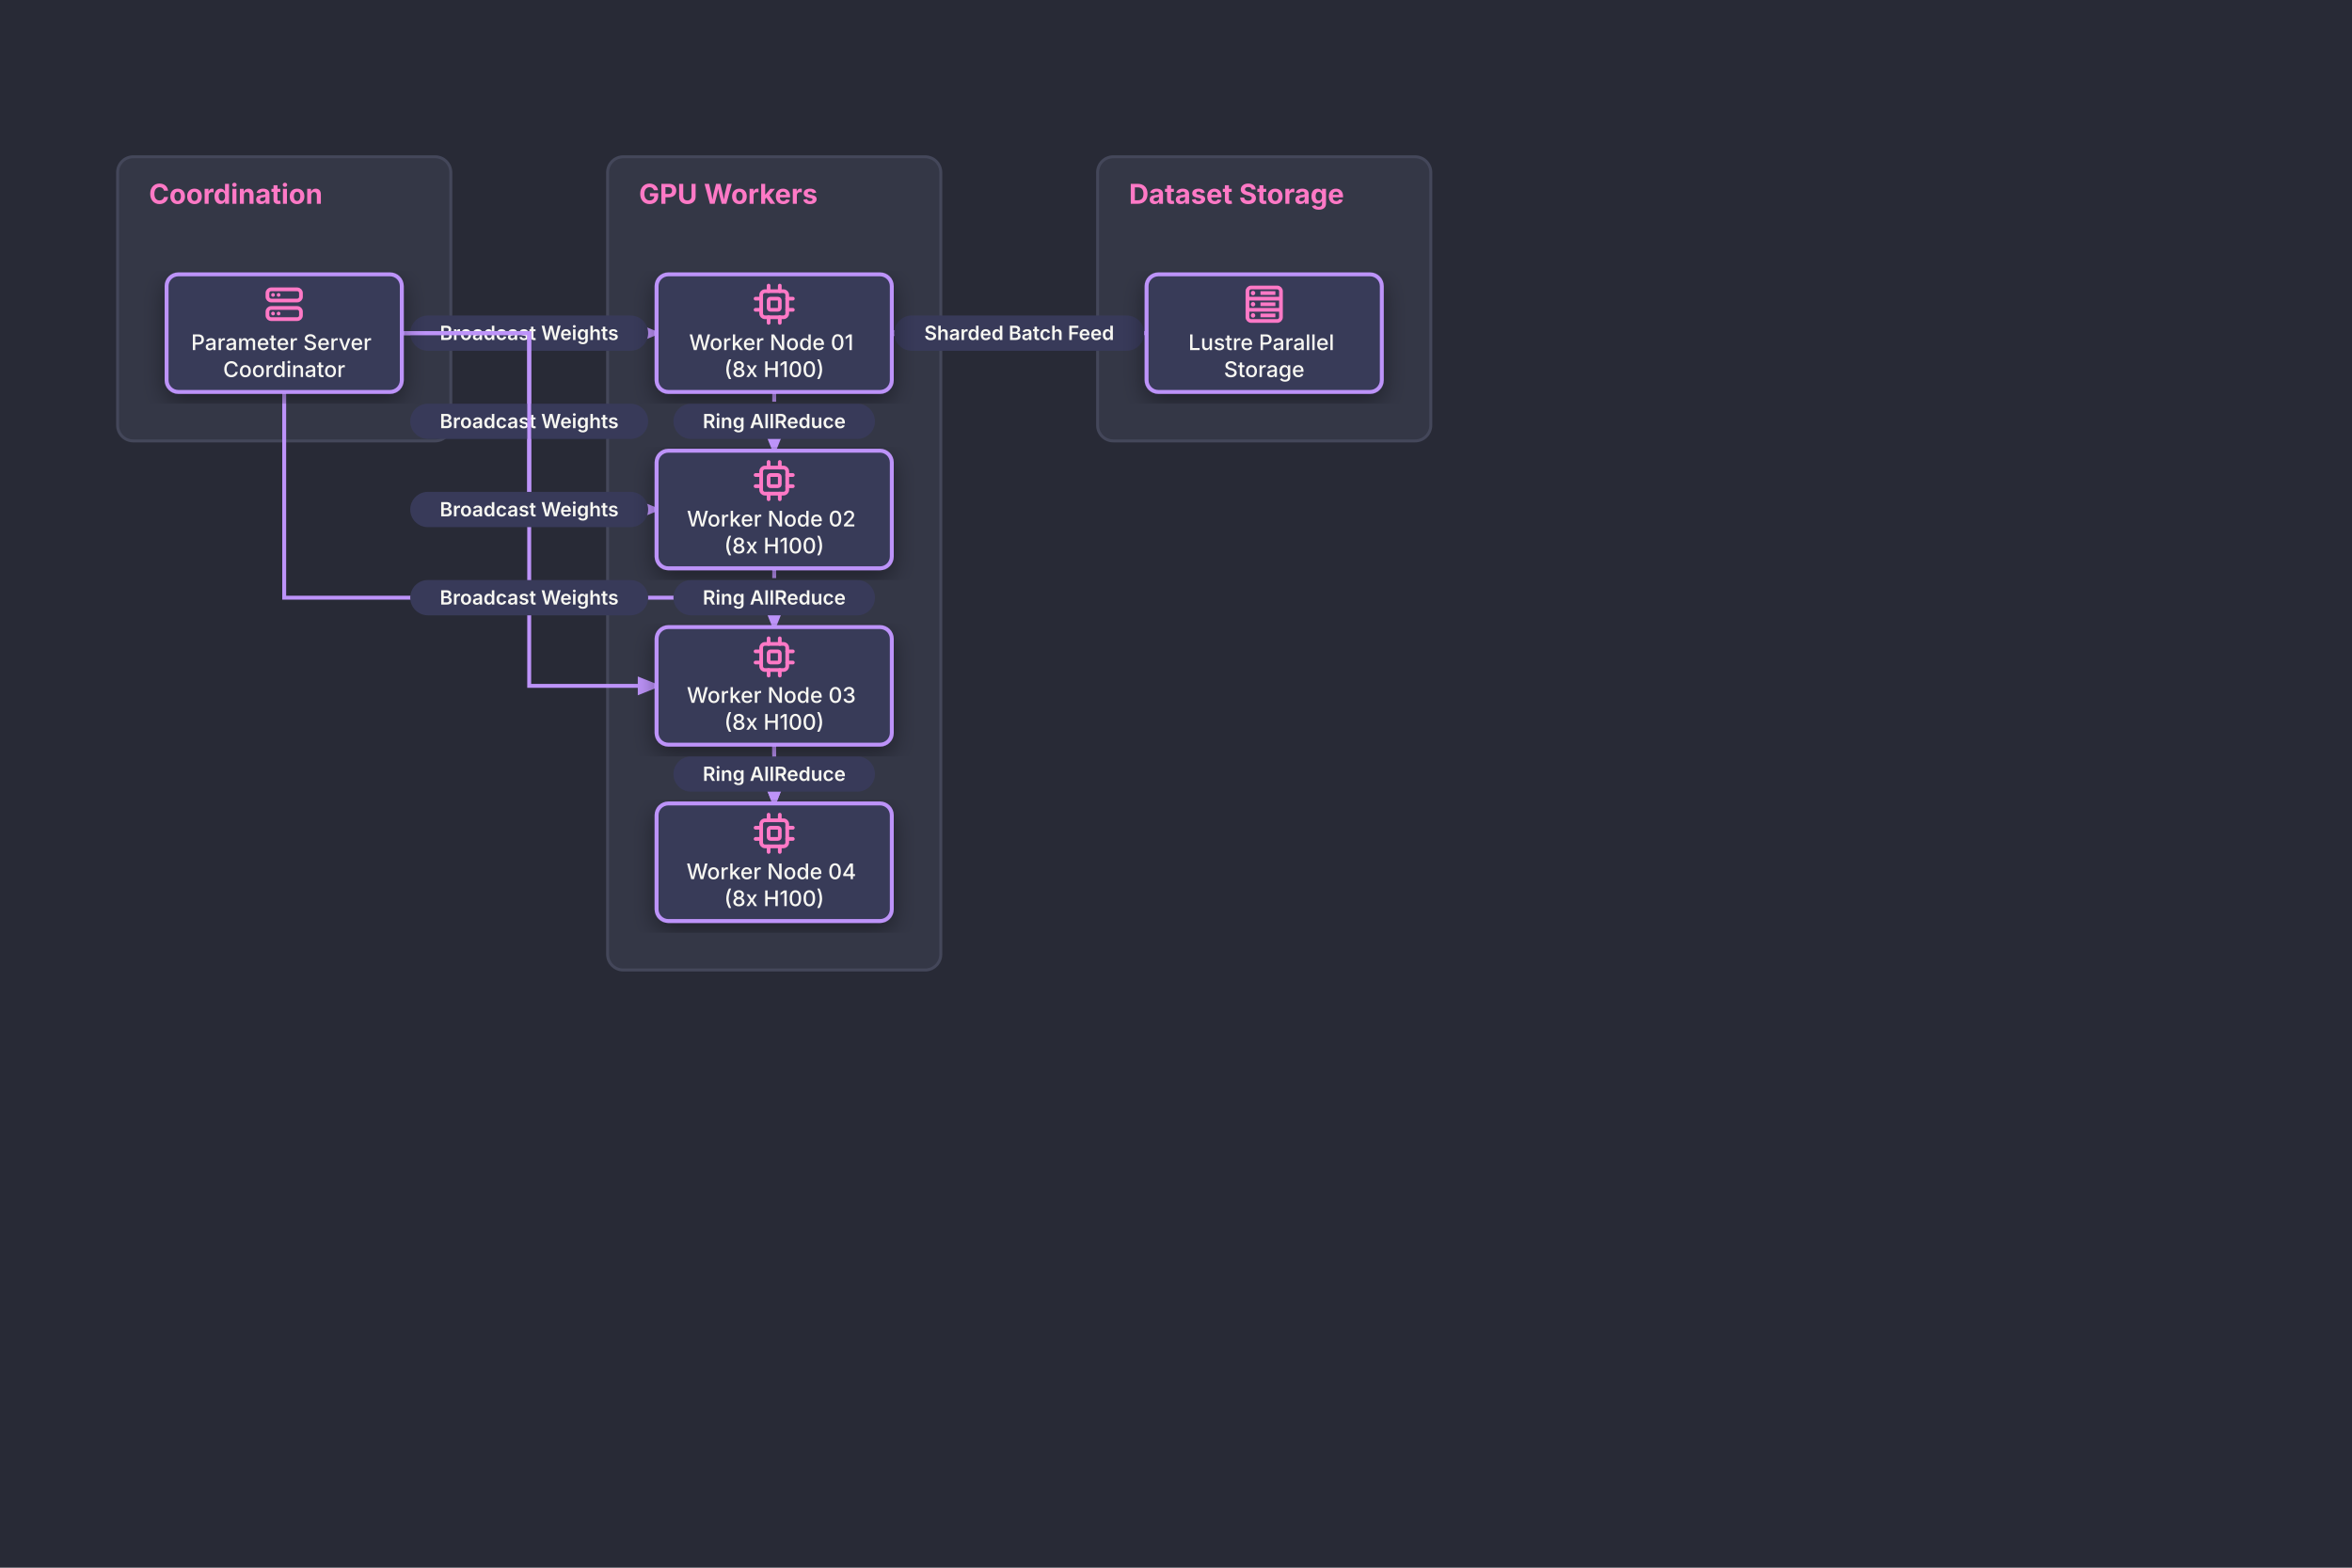
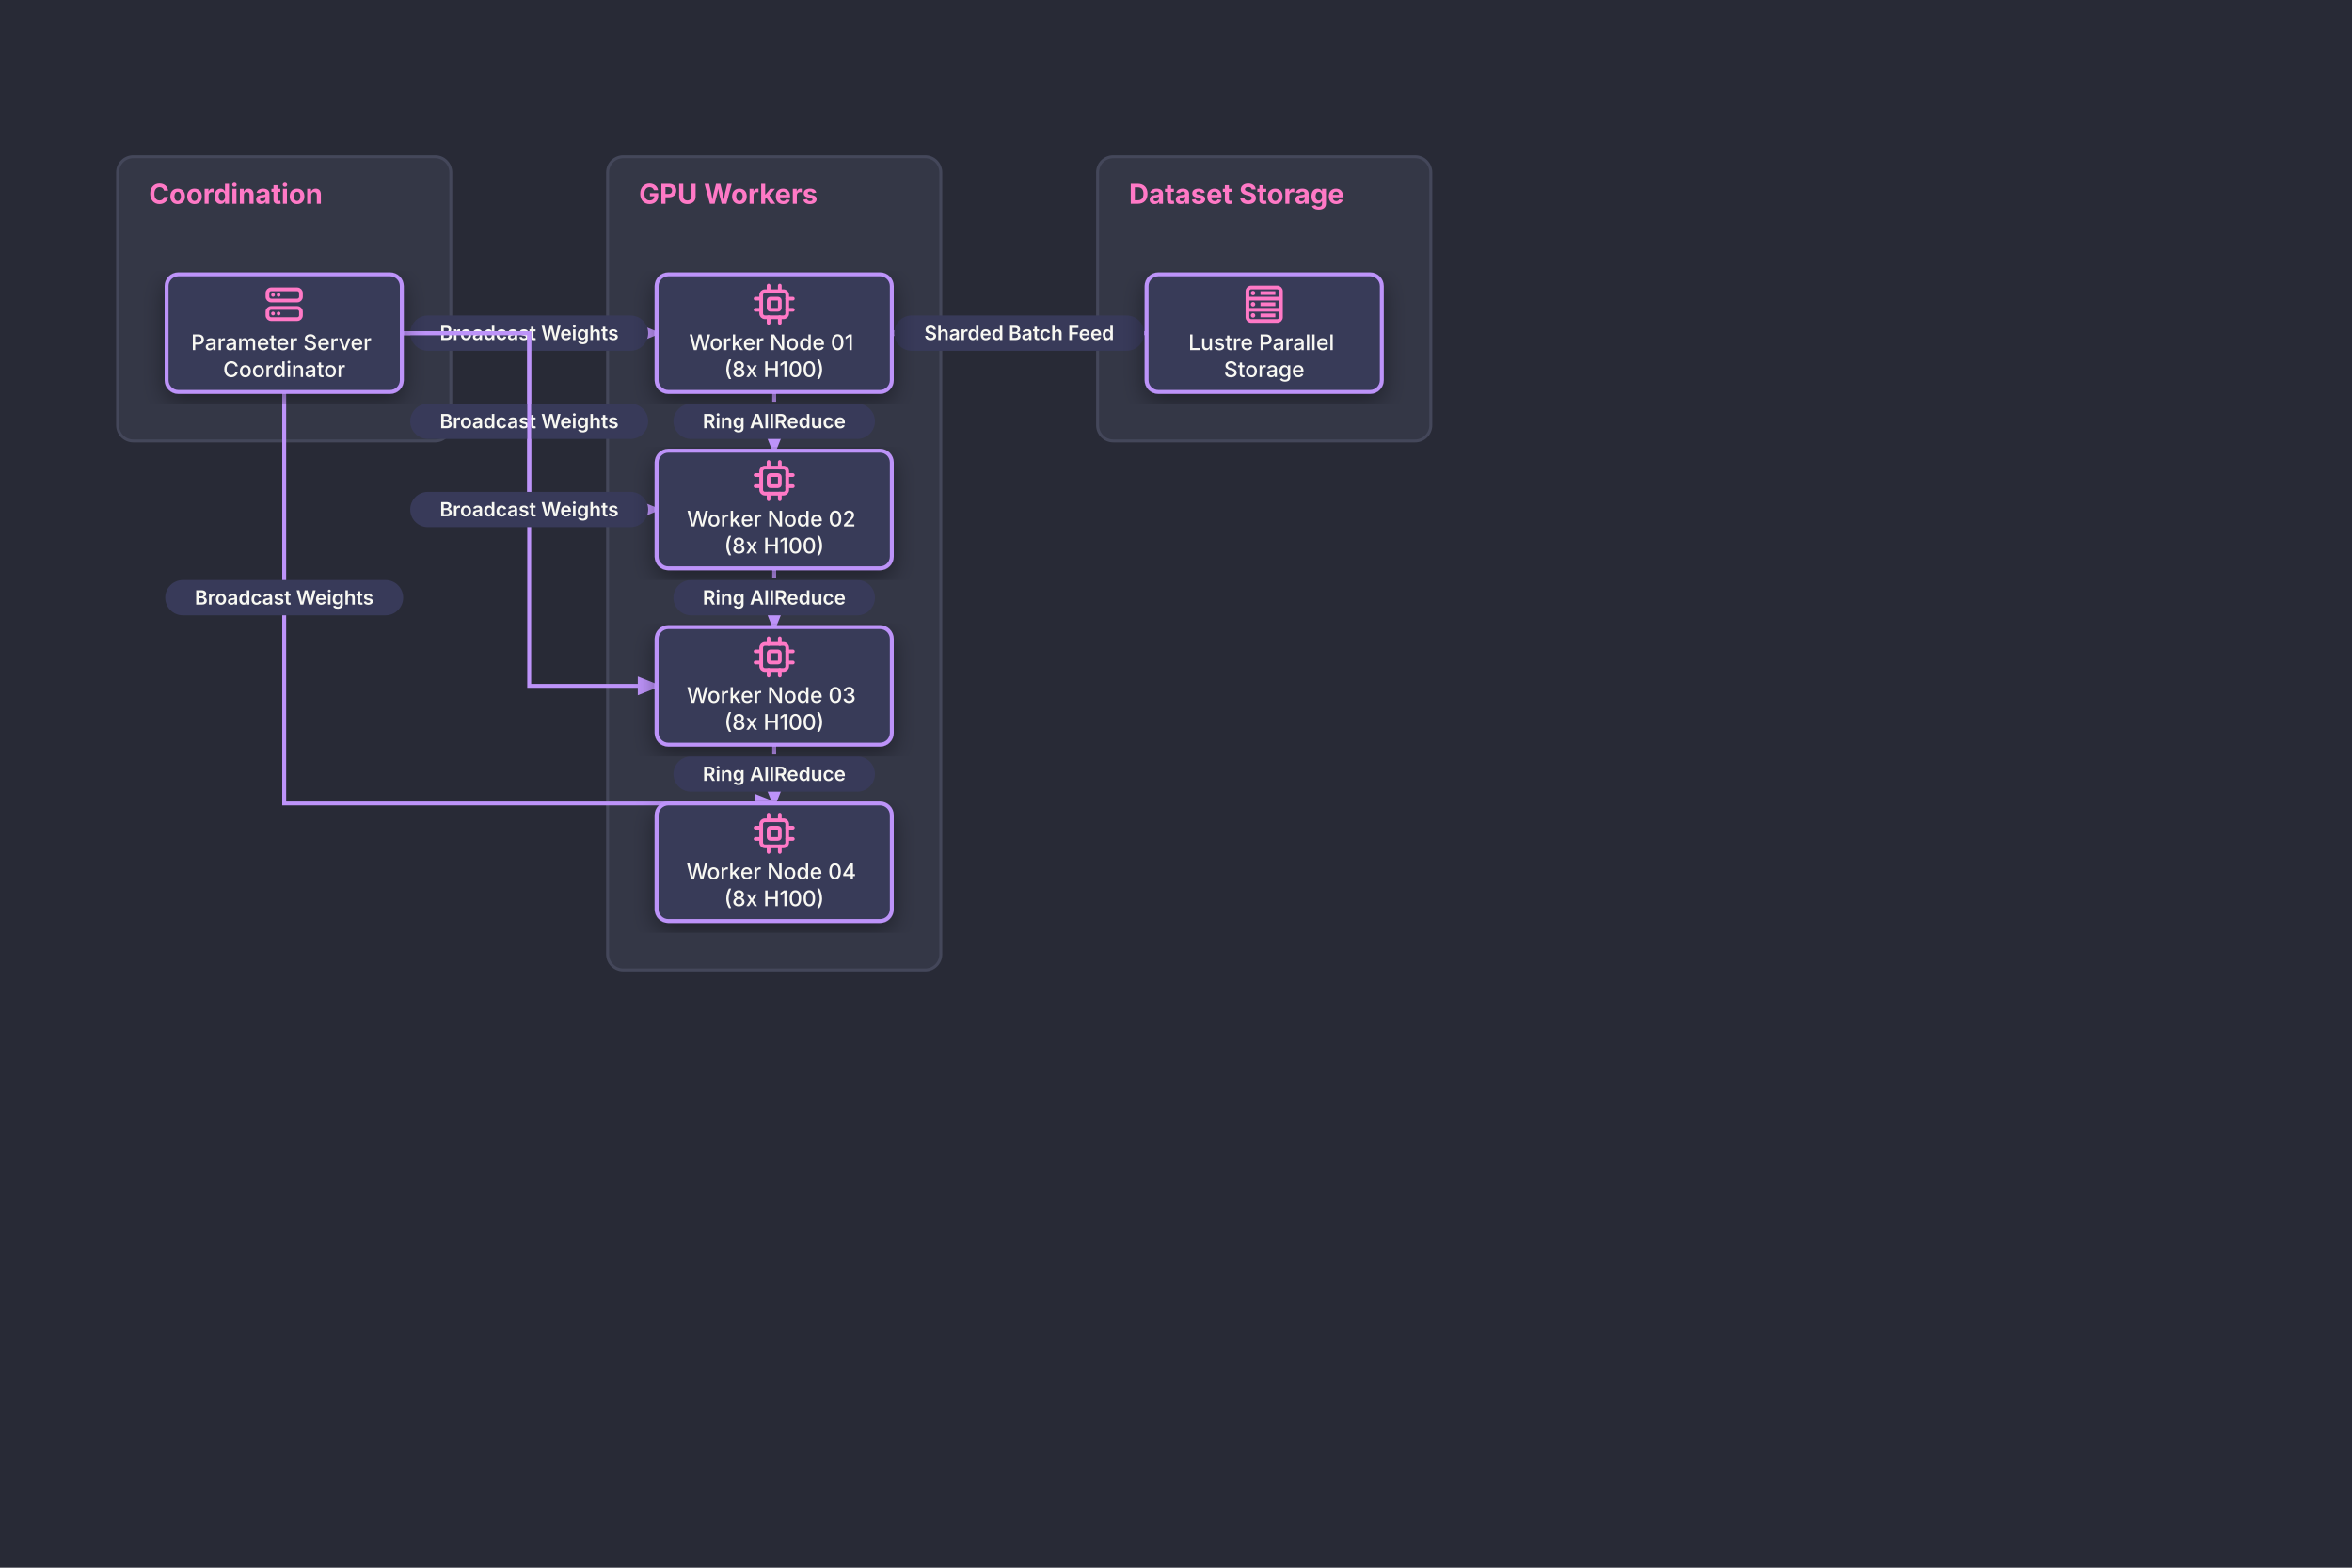
<svg xmlns="http://www.w3.org/2000/svg" viewBox="0 0 1200 800" width="1200" height="800">
  <defs>
    <marker id="arrow" viewBox="0 0 10 10" refX="8" refY="5" markerWidth="6" markerHeight="6" orient="auto-start-reverse">
      <path d="M 0 1 L 10 5 L 0 9 z" fill="#FF79C6" />
    </marker>
    <marker id="arrow-tail" viewBox="0 0 10 10" refX="2" refY="5" markerWidth="6" markerHeight="6" orient="auto">
      <path d="M 10 1 L 0 5 L 10 9 z" fill="#FF79C6" />
    </marker>
    <marker id="arrow-BD93F9" viewBox="0 0 10 10" refX="8" refY="5" markerWidth="6" markerHeight="6" orient="auto-start-reverse">
      <path d="M 0 1 L 10 5 L 0 9 z" fill="#BD93F9" />
    </marker>
    <marker id="arrow-BD93F9-tail" viewBox="0 0 10 10" refX="2" refY="5" markerWidth="6" markerHeight="6" orient="auto">
      <path d="M 10 1 L 0 5 L 10 9 z" fill="#BD93F9" />
    </marker>
    <filter id="shadow" x="-10%" y="-10%" width="120%" height="120%">
      <feDropShadow dx="0" dy="4" stdDeviation="6" flood-color="#000000" flood-opacity="0.4" />
    </filter>
  </defs>
  <rect width="100%" height="100%" fill="#282A36" />
  <g id="group_1">
    <rect x="60.0" y="80.0" width="170.0" height="145.0" rx="8" fill="#343746" stroke="#44475A" stroke-width="1.5" />
    <text x="76.0" y="104.0" fill="#FF79C6" font-family="Inter, -apple-system, BlinkMacSystemFont, 'Segoe UI', Roboto, sans-serif" font-size="14" font-weight="bold">Coordination</text>
  </g>
  <g id="group_2">
    <rect x="310.0" y="80.0" width="170.0" height="415.0" rx="8" fill="#343746" stroke="#44475A" stroke-width="1.5" />
    <text x="326.0" y="104.0" fill="#FF79C6" font-family="Inter, -apple-system, BlinkMacSystemFont, 'Segoe UI', Roboto, sans-serif" font-size="14" font-weight="bold">GPU Workers</text>
  </g>
  <g id="group_3">
    <rect x="560.0" y="80.0" width="170.0" height="145.0" rx="8" fill="#343746" stroke="#44475A" stroke-width="1.5" />
    <text x="576.0" y="104.0" fill="#FF79C6" font-family="Inter, -apple-system, BlinkMacSystemFont, 'Segoe UI', Roboto, sans-serif" font-size="14" font-weight="bold">Dataset Storage</text>
  </g>
  <path d="M 205.0 170.0 L 335.0 170.0" fill="none" stroke="#BD93F9" stroke-width="2" marker-end="url(#arrow-BD93F9)" />
  <g class="badge">
    <rect x="209.3" y="161.0" width="121.4" height="18.0" rx="9.0" fill="#383A59" />
    <text x="270.0" y="173.5" fill="#F8F8F2" font-size="10.0" font-family="Inter, -apple-system, BlinkMacSystemFont, 'Segoe UI', Roboto, sans-serif" font-weight="600" text-anchor="middle">Broadcast Weights</text>
  </g>
  <path d="M 205.0 170.0 L 270.0 170.0 L 270.0 260.0 L 335.0 260.0" fill="none" stroke="#BD93F9" stroke-width="2" marker-end="url(#arrow-BD93F9)" />
  <g class="badge">
    <rect x="209.3" y="206.0" width="121.4" height="18.0" rx="9.0" fill="#383A59" />
    <text x="270.0" y="218.5" fill="#F8F8F2" font-size="10.0" font-family="Inter, -apple-system, BlinkMacSystemFont, 'Segoe UI', Roboto, sans-serif" font-weight="600" text-anchor="middle">Broadcast Weights</text>
  </g>
  <path d="M 205.0 170.0 L 270.0 170.0 L 270.0 350.0 L 335.0 350.0" fill="none" stroke="#BD93F9" stroke-width="2" marker-end="url(#arrow-BD93F9)" />
  <g class="badge">
    <rect x="209.3" y="251.0" width="121.4" height="18.0" rx="9.0" fill="#383A59" />
    <text x="270.0" y="263.5" fill="#F8F8F2" font-size="10.0" font-family="Inter, -apple-system, BlinkMacSystemFont, 'Segoe UI', Roboto, sans-serif" font-weight="600" text-anchor="middle">Broadcast Weights</text>
  </g>
-   <path d="M 145.0 200.0 L 145.0 305.0 L 395.0 305.0 L 395.0 410.0" fill="none" stroke="#BD93F9" stroke-width="2" marker-end="url(#arrow-BD93F9)" />
+   <path d="M 145.0 200.0 L 145.0 410.0 L 395.0 410.0" fill="none" stroke="#BD93F9" stroke-width="2" marker-end="url(#arrow-BD93F9)" />
  <g class="badge">
-     <rect x="209.3" y="296.0" width="121.4" height="18.0" rx="9.0" fill="#383A59" />
-     <text x="270.0" y="308.5" fill="#F8F8F2" font-size="10.0" font-family="Inter, -apple-system, BlinkMacSystemFont, 'Segoe UI', Roboto, sans-serif" font-weight="600" text-anchor="middle">Broadcast Weights</text>
+     <rect x="84.3" y="296.0" width="121.4" height="18.0" rx="9.0" fill="#383A59" />
+     <text x="145.0" y="308.5" fill="#F8F8F2" font-size="10.0" font-family="Inter, -apple-system, BlinkMacSystemFont, 'Segoe UI', Roboto, sans-serif" font-weight="600" text-anchor="middle">Broadcast Weights</text>
  </g>
  <path d="M 395.0 200.0 L 395.0 230.0" fill="none" stroke="#BD93F9" stroke-width="2" stroke-dasharray="5,5" marker-end="url(#arrow-BD93F9)" />
  <g class="badge">
    <rect x="343.6" y="206.0" width="102.8" height="18.0" rx="9.0" fill="#383A59" />
    <text x="395.0" y="218.5" fill="#F8F8F2" font-size="10.0" font-family="Inter, -apple-system, BlinkMacSystemFont, 'Segoe UI', Roboto, sans-serif" font-weight="600" text-anchor="middle">Ring AllReduce</text>
  </g>
  <path d="M 395.0 290.0 L 395.0 320.0" fill="none" stroke="#BD93F9" stroke-width="2" stroke-dasharray="5,5" marker-end="url(#arrow-BD93F9)" />
  <g class="badge">
    <rect x="343.6" y="296.0" width="102.8" height="18.0" rx="9.0" fill="#383A59" />
    <text x="395.0" y="308.5" fill="#F8F8F2" font-size="10.0" font-family="Inter, -apple-system, BlinkMacSystemFont, 'Segoe UI', Roboto, sans-serif" font-weight="600" text-anchor="middle">Ring AllReduce</text>
  </g>
  <path d="M 395.0 380.0 L 395.0 410.0" fill="none" stroke="#BD93F9" stroke-width="2" stroke-dasharray="5,5" marker-end="url(#arrow-BD93F9)" />
  <g class="badge">
    <rect x="343.6" y="386.0" width="102.8" height="18.0" rx="9.0" fill="#383A59" />
    <text x="395.0" y="398.5" fill="#F8F8F2" font-size="10.0" font-family="Inter, -apple-system, BlinkMacSystemFont, 'Segoe UI', Roboto, sans-serif" font-weight="600" text-anchor="middle">Ring AllReduce</text>
  </g>
  <path d="M 585.0 170.0 L 455.0 170.0" fill="none" stroke="#BD93F9" stroke-width="2" marker-end="url(#arrow-BD93F9)" />
  <g class="badge">
    <rect x="456.2" y="161.0" width="127.6" height="18.0" rx="9.0" fill="#383A59" />
    <text x="520.0" y="173.5" fill="#F8F8F2" font-size="10.0" font-family="Inter, -apple-system, BlinkMacSystemFont, 'Segoe UI', Roboto, sans-serif" font-weight="600" text-anchor="middle">Sharded Batch Feed</text>
  </g>
  <g id="param_server" filter="url(#shadow)">
    <rect x="85.0" y="140.0" width="120.0" height="60.0" rx="6.0" fill="#383A59" stroke="#BD93F9" stroke-width="2.0" />
    <g class="icon icon-server" transform="translate(133.6, 143.85) scale(0.95)">
      <rect x="3" y="4" width="18" height="6" rx="2" fill="none" stroke="#FF79C6" stroke-width="2.0" />
      <rect x="3" y="14" width="18" height="6" rx="2" fill="none" stroke="#FF79C6" stroke-width="2.0" />
      <circle cx="6" cy="7" r="1" fill="#FF79C6" />
      <circle cx="9" cy="7" r="1" fill="#FF79C6" />
      <circle cx="6" cy="17" r="1" fill="#FF79C6" />
      <circle cx="9" cy="17" r="1" fill="#FF79C6" />
    </g>
    <text x="145.0" y="178.65" text-anchor="middle" fill="#F8F8F2" font-family="Inter, -apple-system, BlinkMacSystemFont, 'Segoe UI', Roboto, sans-serif" font-size="11.0" font-weight="500">
      <tspan x="145.0" dy="0">Parameter Server</tspan>
      <tspan x="145.0" dy="13.75">Coordinator</tspan>
    </text>
  </g>
  <g id="gpu1" filter="url(#shadow)">
    <rect x="335.0" y="140.0" width="120.0" height="60.0" rx="6.0" fill="#383A59" stroke="#BD93F9" stroke-width="2.0" />
    <g class="icon icon-chip" transform="translate(383.6, 143.85) scale(0.95)">
      <rect x="5" y="5" width="14" height="14" rx="2" fill="none" stroke="#FF79C6" stroke-width="2.0" />
      <rect x="9" y="9" width="6" height="6" rx="1" fill="none" stroke="#FF79C6" stroke-width="2.0" />
      <line x1="9" y1="2" x2="9" y2="5" stroke="#FF79C6" stroke-width="2.0" stroke-linecap="round" />
      <line x1="15" y1="2" x2="15" y2="5" stroke="#FF79C6" stroke-width="2.0" stroke-linecap="round" />
      <line x1="9" y1="19" x2="9" y2="22" stroke="#FF79C6" stroke-width="2.0" stroke-linecap="round" />
      <line x1="15" y1="19" x2="15" y2="22" stroke="#FF79C6" stroke-width="2.0" stroke-linecap="round" />
      <line x1="2" y1="9" x2="5" y2="9" stroke="#FF79C6" stroke-width="2.0" stroke-linecap="round" />
      <line x1="2" y1="15" x2="5" y2="15" stroke="#FF79C6" stroke-width="2.0" stroke-linecap="round" />
      <line x1="19" y1="9" x2="22" y2="9" stroke="#FF79C6" stroke-width="2.0" stroke-linecap="round" />
      <line x1="19" y1="15" x2="22" y2="15" stroke="#FF79C6" stroke-width="2.0" stroke-linecap="round" />
    </g>
    <text x="395.0" y="178.65" text-anchor="middle" fill="#F8F8F2" font-family="Inter, -apple-system, BlinkMacSystemFont, 'Segoe UI', Roboto, sans-serif" font-size="11.0" font-weight="500">
      <tspan x="395.0" dy="0">Worker Node 01</tspan>
      <tspan x="395.0" dy="13.75">(8x H100)</tspan>
    </text>
  </g>
  <g id="gpu2" filter="url(#shadow)">
    <rect x="335.0" y="230.0" width="120.0" height="60.0" rx="6.0" fill="#383A59" stroke="#BD93F9" stroke-width="2.0" />
    <g class="icon icon-chip" transform="translate(383.6, 233.85) scale(0.95)">
      <rect x="5" y="5" width="14" height="14" rx="2" fill="none" stroke="#FF79C6" stroke-width="2.0" />
      <rect x="9" y="9" width="6" height="6" rx="1" fill="none" stroke="#FF79C6" stroke-width="2.0" />
      <line x1="9" y1="2" x2="9" y2="5" stroke="#FF79C6" stroke-width="2.0" stroke-linecap="round" />
      <line x1="15" y1="2" x2="15" y2="5" stroke="#FF79C6" stroke-width="2.0" stroke-linecap="round" />
      <line x1="9" y1="19" x2="9" y2="22" stroke="#FF79C6" stroke-width="2.0" stroke-linecap="round" />
      <line x1="15" y1="19" x2="15" y2="22" stroke="#FF79C6" stroke-width="2.0" stroke-linecap="round" />
      <line x1="2" y1="9" x2="5" y2="9" stroke="#FF79C6" stroke-width="2.0" stroke-linecap="round" />
      <line x1="2" y1="15" x2="5" y2="15" stroke="#FF79C6" stroke-width="2.0" stroke-linecap="round" />
      <line x1="19" y1="9" x2="22" y2="9" stroke="#FF79C6" stroke-width="2.0" stroke-linecap="round" />
      <line x1="19" y1="15" x2="22" y2="15" stroke="#FF79C6" stroke-width="2.0" stroke-linecap="round" />
    </g>
    <text x="395.0" y="268.65" text-anchor="middle" fill="#F8F8F2" font-family="Inter, -apple-system, BlinkMacSystemFont, 'Segoe UI', Roboto, sans-serif" font-size="11.0" font-weight="500">
      <tspan x="395.0" dy="0">Worker Node 02</tspan>
      <tspan x="395.0" dy="13.75">(8x H100)</tspan>
    </text>
  </g>
  <g id="gpu3" filter="url(#shadow)">
    <rect x="335.0" y="320.0" width="120.0" height="60.0" rx="6.0" fill="#383A59" stroke="#BD93F9" stroke-width="2.0" />
    <g class="icon icon-chip" transform="translate(383.6, 323.85) scale(0.95)">
      <rect x="5" y="5" width="14" height="14" rx="2" fill="none" stroke="#FF79C6" stroke-width="2.0" />
      <rect x="9" y="9" width="6" height="6" rx="1" fill="none" stroke="#FF79C6" stroke-width="2.0" />
      <line x1="9" y1="2" x2="9" y2="5" stroke="#FF79C6" stroke-width="2.0" stroke-linecap="round" />
      <line x1="15" y1="2" x2="15" y2="5" stroke="#FF79C6" stroke-width="2.0" stroke-linecap="round" />
      <line x1="9" y1="19" x2="9" y2="22" stroke="#FF79C6" stroke-width="2.0" stroke-linecap="round" />
      <line x1="15" y1="19" x2="15" y2="22" stroke="#FF79C6" stroke-width="2.0" stroke-linecap="round" />
      <line x1="2" y1="9" x2="5" y2="9" stroke="#FF79C6" stroke-width="2.0" stroke-linecap="round" />
      <line x1="2" y1="15" x2="5" y2="15" stroke="#FF79C6" stroke-width="2.0" stroke-linecap="round" />
      <line x1="19" y1="9" x2="22" y2="9" stroke="#FF79C6" stroke-width="2.0" stroke-linecap="round" />
      <line x1="19" y1="15" x2="22" y2="15" stroke="#FF79C6" stroke-width="2.0" stroke-linecap="round" />
    </g>
    <text x="395.0" y="358.65" text-anchor="middle" fill="#F8F8F2" font-family="Inter, -apple-system, BlinkMacSystemFont, 'Segoe UI', Roboto, sans-serif" font-size="11.0" font-weight="500">
      <tspan x="395.0" dy="0">Worker Node 03</tspan>
      <tspan x="395.0" dy="13.75">(8x H100)</tspan>
    </text>
  </g>
  <g id="gpu4" filter="url(#shadow)">
    <rect x="335.0" y="410.0" width="120.0" height="60.0" rx="6.0" fill="#383A59" stroke="#BD93F9" stroke-width="2.0" />
    <g class="icon icon-chip" transform="translate(383.6, 413.85) scale(0.95)">
      <rect x="5" y="5" width="14" height="14" rx="2" fill="none" stroke="#FF79C6" stroke-width="2.0" />
      <rect x="9" y="9" width="6" height="6" rx="1" fill="none" stroke="#FF79C6" stroke-width="2.0" />
      <line x1="9" y1="2" x2="9" y2="5" stroke="#FF79C6" stroke-width="2.0" stroke-linecap="round" />
      <line x1="15" y1="2" x2="15" y2="5" stroke="#FF79C6" stroke-width="2.0" stroke-linecap="round" />
      <line x1="9" y1="19" x2="9" y2="22" stroke="#FF79C6" stroke-width="2.0" stroke-linecap="round" />
      <line x1="15" y1="19" x2="15" y2="22" stroke="#FF79C6" stroke-width="2.0" stroke-linecap="round" />
      <line x1="2" y1="9" x2="5" y2="9" stroke="#FF79C6" stroke-width="2.0" stroke-linecap="round" />
      <line x1="2" y1="15" x2="5" y2="15" stroke="#FF79C6" stroke-width="2.0" stroke-linecap="round" />
      <line x1="19" y1="9" x2="22" y2="9" stroke="#FF79C6" stroke-width="2.0" stroke-linecap="round" />
      <line x1="19" y1="15" x2="22" y2="15" stroke="#FF79C6" stroke-width="2.0" stroke-linecap="round" />
    </g>
    <text x="395.0" y="448.65" text-anchor="middle" fill="#F8F8F2" font-family="Inter, -apple-system, BlinkMacSystemFont, 'Segoe UI', Roboto, sans-serif" font-size="11.0" font-weight="500">
      <tspan x="395.0" dy="0">Worker Node 04</tspan>
      <tspan x="395.0" dy="13.75">(8x H100)</tspan>
    </text>
  </g>
  <g id="lustre" filter="url(#shadow)">
    <rect x="585.0" y="140.0" width="120.0" height="60.0" rx="6.0" fill="#383A59" stroke="#BD93F9" stroke-width="2.0" />
    <g class="icon icon-storage_array" transform="translate(633.6, 143.85) scale(0.95)">
      <rect x="3" y="3" width="18" height="18" rx="2" fill="none" stroke="#FF79C6" stroke-width="2.0" />
      <line x1="3" y1="9" x2="21" y2="9" stroke="#FF79C6" stroke-width="2.0" />
      <line x1="3" y1="15" x2="21" y2="15" stroke="#FF79C6" stroke-width="2.0" />
      <circle cx="6" cy="6" r="1.2" fill="#FF79C6" />
      <circle cx="6" cy="12" r="1.2" fill="#FF79C6" />
      <circle cx="6" cy="18" r="1.2" fill="#FF79C6" />
      <line x1="10" y1="6" x2="18" y2="6" stroke="#FF79C6" stroke-width="2.0" />
      <line x1="10" y1="12" x2="18" y2="12" stroke="#FF79C6" stroke-width="2.0" />
      <line x1="10" y1="18" x2="18" y2="18" stroke="#FF79C6" stroke-width="2.0" />
    </g>
    <text x="645.0" y="178.65" text-anchor="middle" fill="#F8F8F2" font-family="Inter, -apple-system, BlinkMacSystemFont, 'Segoe UI', Roboto, sans-serif" font-size="11.0" font-weight="500">
      <tspan x="645.0" dy="0">Lustre Parallel</tspan>
      <tspan x="645.0" dy="13.75">Storage</tspan>
    </text>
  </g>
</svg>
